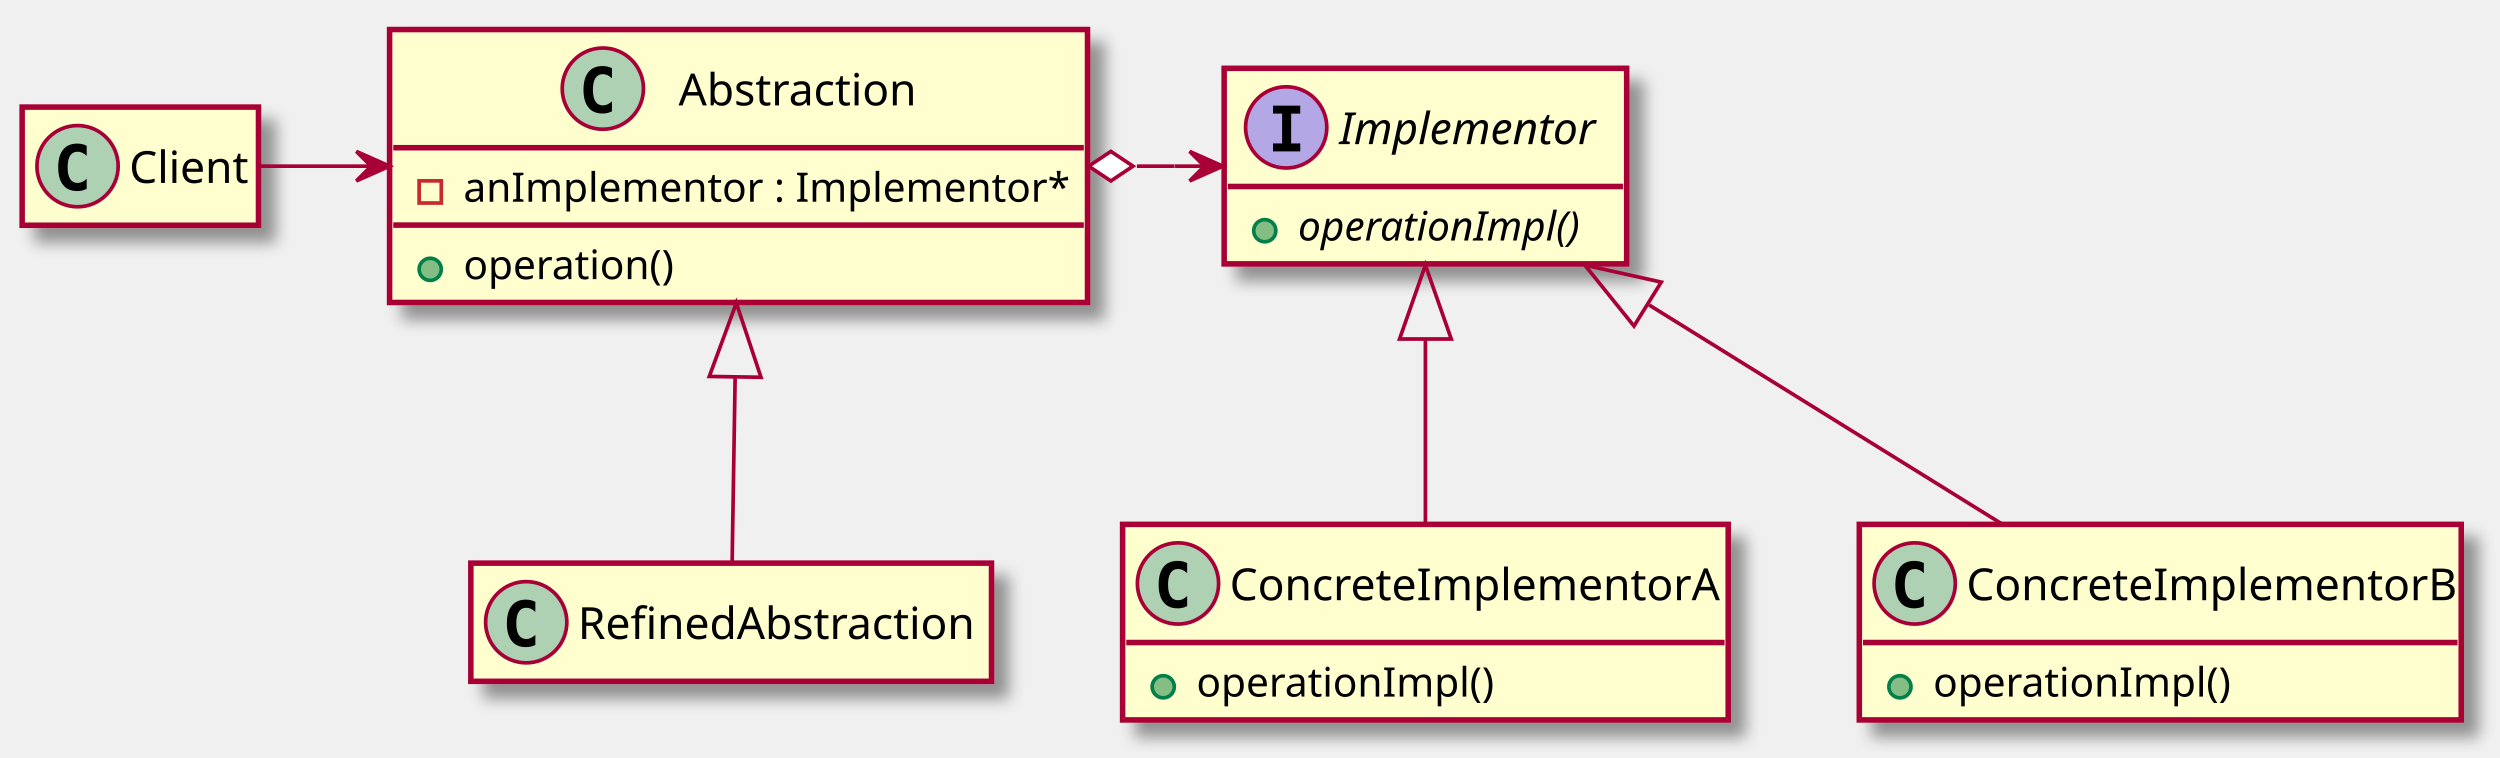
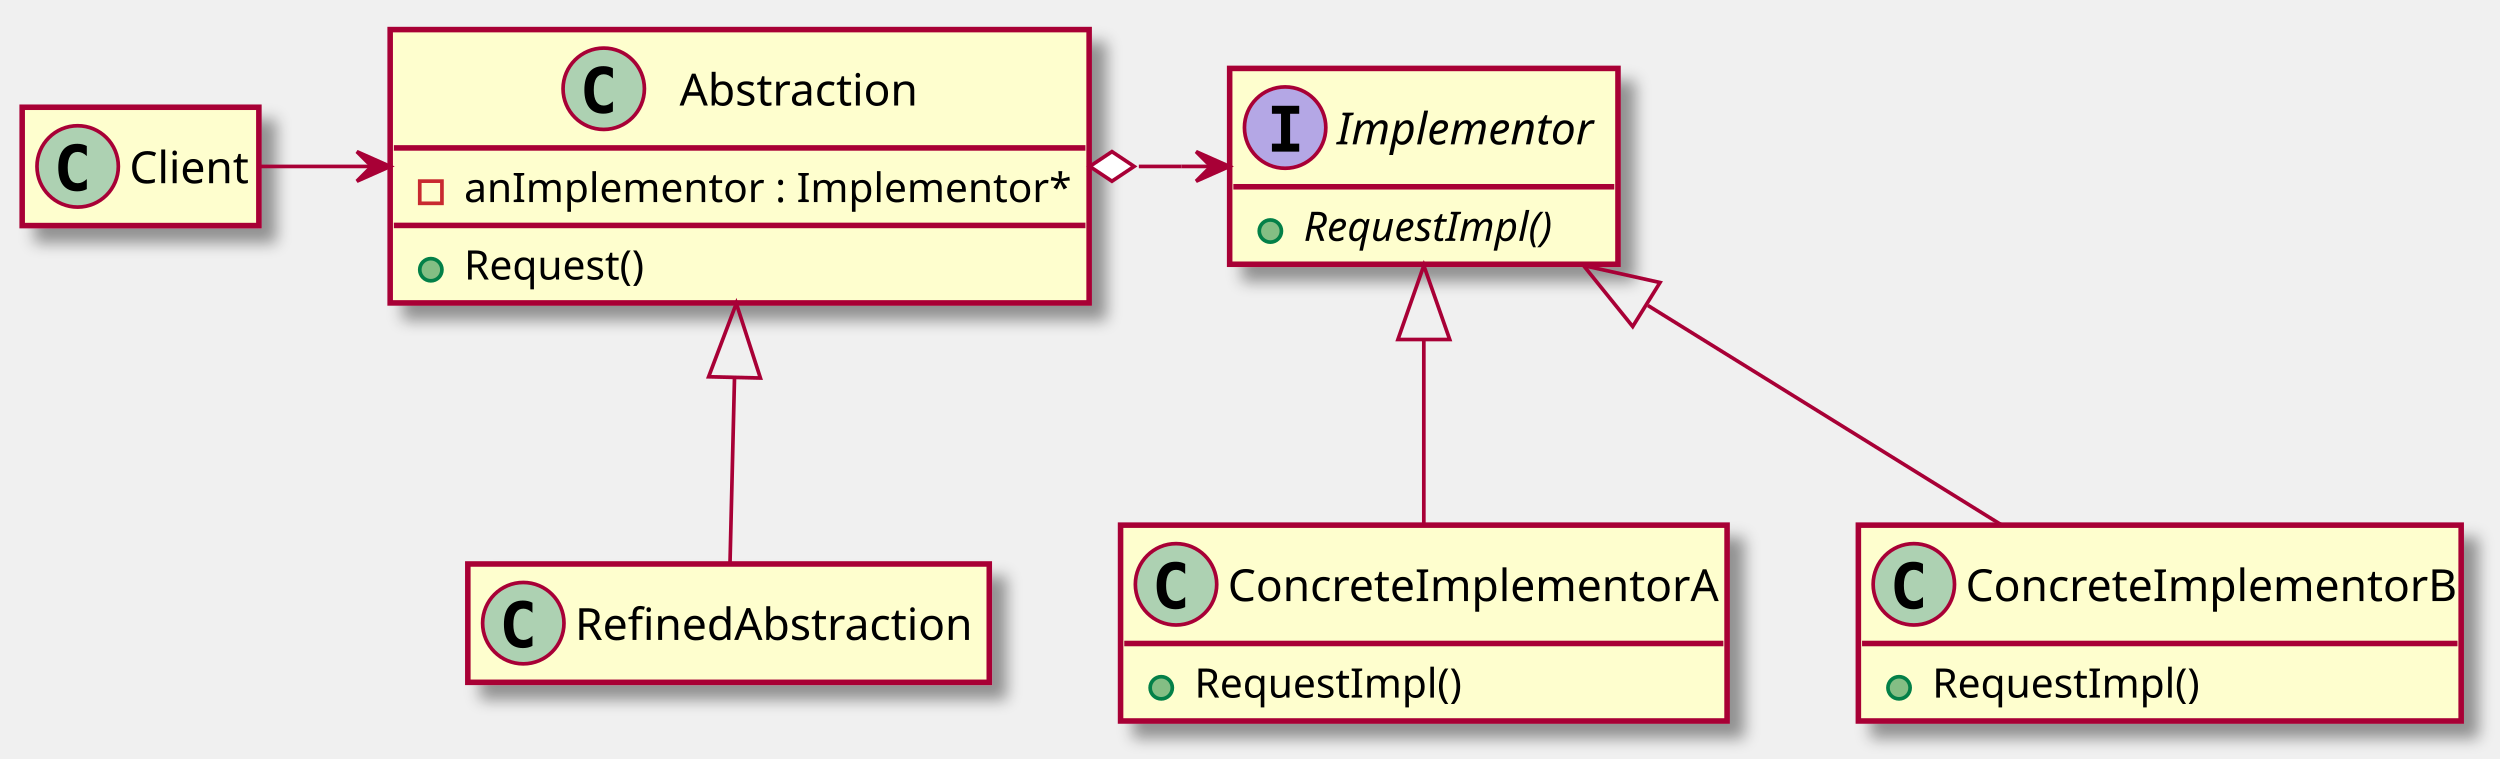
- <svg xmlns="http://www.w3.org/2000/svg" contentScriptType="application/ecmascript" contentStyleType="text/css" height="205px" preserveAspectRatio="none" style="width:677px;height:205px;" version="1.1" viewBox="0 0 677 205" width="677px" zoomAndPan="magnify">
+ <svg xmlns="http://www.w3.org/2000/svg" contentScriptType="application/ecmascript" contentStyleType="text/css" height="205px" preserveAspectRatio="none" style="width:676px;height:205px;" version="1.1" viewBox="0 0 676 205" width="676px" zoomAndPan="magnify">
  <defs>
-     <filter height="300%" id="fz4s3hb0xrz8j" width="300%" x="-1" y="-1">
+     <filter height="300%" id="f1ap82df094o4j" width="300%" x="-1" y="-1">
      <feGaussianBlur result="blurOut" stdDeviation="2.0" />
      <feColorMatrix in="blurOut" result="blurOut2" type="matrix" values="0 0 0 0 0 0 0 0 0 0 0 0 0 0 0 0 0 0 .4 0" />
      <feOffset dx="4.0" dy="4.0" in="blurOut2" result="blurOut3" />
      <feBlend in="SourceGraphic" in2="blurOut3" mode="normal" />
    </filter>
  </defs>
  <g>
-     <rect fill="#FEFECE" filter="url(#fz4s3hb0xrz8j)" height="32" id="Client" style="stroke: #A80036; stroke-width: 1.5;" width="64" x="6" y="29" />
+     <rect fill="#FEFECE" filter="url(#f1ap82df094o4j)" height="32" id="Client" style="stroke: #A80036; stroke-width: 1.5;" width="64" x="6" y="29" />
    <ellipse cx="21" cy="45" fill="#ADD1B2" rx="11" ry="11" style="stroke: #A80036; stroke-width: 1.0;" />
    <path d="M23.473,51.143 Q22.892,51.442 22.253,51.591 Q21.614,51.741 20.908,51.741 Q18.401,51.741 17.081,50.089 Q15.762,48.437 15.762,45.316 Q15.762,42.187 17.081,40.535 Q18.401,38.883 20.908,38.883 Q21.614,38.883 22.261,39.032 Q22.909,39.182 23.473,39.48 L23.473,42.203 Q22.842,41.622 22.249,41.352 Q21.655,41.083 21.024,41.083 Q19.68,41.083 18.995,42.149 Q18.31,43.216 18.31,45.316 Q18.31,47.408 18.995,48.474 Q19.68,49.541 21.024,49.541 Q21.655,49.541 22.249,49.271 Q22.842,49.002 23.473,48.42 Z " />
    <text fill="#000000" font-family="sans-serif" font-size="12" lengthAdjust="spacingAndGlyphs" textLength="32" x="35" y="49.535">Client</text>
-     <rect fill="#FEFECE" filter="url(#fz4s3hb0xrz8j)" height="73.91" id="Abstraction" style="stroke: #A80036; stroke-width: 1.5;" width="189" x="105.5" y="8" />
+     <rect fill="#FEFECE" filter="url(#f1ap82df094o4j)" height="73.91" id="Abstraction" style="stroke: #A80036; stroke-width: 1.5;" width="189" x="105.5" y="8" />
    <ellipse cx="163.25" cy="24" fill="#ADD1B2" rx="11" ry="11" style="stroke: #A80036; stroke-width: 1.0;" />
    <path d="M165.723,30.143 Q165.142,30.442 164.503,30.591 Q163.864,30.741 163.158,30.741 Q160.651,30.741 159.332,29.089 Q158.012,27.437 158.012,24.316 Q158.012,21.186 159.332,19.535 Q160.651,17.883 163.158,17.883 Q163.864,17.883 164.511,18.032 Q165.159,18.182 165.723,18.48 L165.723,21.203 Q165.092,20.622 164.499,20.352 Q163.905,20.082 163.274,20.082 Q161.93,20.082 161.245,21.149 Q160.56,22.216 160.56,24.316 Q160.56,26.408 161.245,27.474 Q161.93,28.541 163.274,28.541 Q163.905,28.541 164.499,28.271 Q165.092,28.002 165.723,27.42 Z " />
    <text fill="#000000" font-family="sans-serif" font-size="12" lengthAdjust="spacingAndGlyphs" textLength="65" x="183.75" y="28.535">Abstraction</text>
    <line style="stroke: #A80036; stroke-width: 1.5;" x1="106.5" x2="293.5" y1="40" y2="40" />
    <rect fill="none" height="6" style="stroke: #C82930; stroke-width: 1.0;" width="6" x="113.5" y="48.977" />
    <text fill="#000000" font-family="sans-serif" font-size="11" lengthAdjust="spacingAndGlyphs" textLength="163" x="125.5" y="54.635">anImplementor : Implementor*</text>
    <line style="stroke: #A80036; stroke-width: 1.5;" x1="106.5" x2="293.5" y1="60.955" y2="60.955" />
    <ellipse cx="116.5" cy="72.933" fill="#84BE84" rx="3" ry="3" style="stroke: #038048; stroke-width: 1.0;" />
-     <text fill="#000000" font-family="sans-serif" font-size="11" lengthAdjust="spacingAndGlyphs" textLength="60" x="125.5" y="75.59">operation()</text>
-     <rect fill="#FEFECE" filter="url(#fz4s3hb0xrz8j)" height="32" id="RefinedAbstraction" style="stroke: #A80036; stroke-width: 1.5;" width="141" x="127.5" y="152.5" />
-     <ellipse cx="142.5" cy="168.5" fill="#ADD1B2" rx="11" ry="11" style="stroke: #A80036; stroke-width: 1.0;" />
-     <path d="M144.973,174.643 Q144.392,174.942 143.753,175.091 Q143.114,175.241 142.408,175.241 Q139.901,175.241 138.582,173.589 Q137.262,171.937 137.262,168.816 Q137.262,165.686 138.582,164.035 Q139.901,162.383 142.408,162.383 Q143.114,162.383 143.761,162.532 Q144.409,162.682 144.973,162.981 L144.973,165.703 Q144.342,165.122 143.749,164.852 Q143.155,164.583 142.524,164.583 Q141.18,164.583 140.495,165.649 Q139.81,166.716 139.81,168.816 Q139.81,170.908 140.495,171.974 Q141.18,173.041 142.524,173.041 Q143.155,173.041 143.749,172.771 Q144.342,172.501 144.973,171.92 Z " />
-     <text fill="#000000" font-family="sans-serif" font-size="12" lengthAdjust="spacingAndGlyphs" textLength="109" x="156.5" y="173.035">RefinedAbstraction</text>
-     <rect fill="#FEFECE" filter="url(#fz4s3hb0xrz8j)" height="52.955" id="Implementor" style="stroke: #A80036; stroke-width: 1.5;" width="109" x="331.5" y="18.5" />
-     <ellipse cx="348.3" cy="34.5" fill="#B4A7E5" rx="11" ry="11" style="stroke: #A80036; stroke-width: 1.0;" />
-     <path d="M344.728,30.765 L344.728,28.607 L352.107,28.607 L352.107,30.765 L349.642,30.765 L349.642,38.842 L352.107,38.842 L352.107,41 L344.728,41 L344.728,38.842 L347.193,38.842 L347.193,30.765 Z " />
-     <text fill="#000000" font-family="sans-serif" font-size="12" font-style="italic" lengthAdjust="spacingAndGlyphs" textLength="73" x="362.7" y="39.035">Implementor</text>
-     <line style="stroke: #A80036; stroke-width: 1.5;" x1="332.5" x2="439.5" y1="50.5" y2="50.5" />
-     <ellipse cx="342.5" cy="62.477" fill="#84BE84" rx="3" ry="3" style="stroke: #038048; stroke-width: 1.0;" />
-     <text fill="#000000" font-family="sans-serif" font-size="11" font-style="italic" lengthAdjust="spacingAndGlyphs" textLength="83" x="351.5" y="65.135">operationImpl()</text>
-     <rect fill="#FEFECE" filter="url(#fz4s3hb0xrz8j)" height="52.955" id="ConcreteImplementorA" style="stroke: #A80036; stroke-width: 1.5;" width="164" x="304" y="142" />
-     <ellipse cx="319" cy="158" fill="#ADD1B2" rx="11" ry="11" style="stroke: #A80036; stroke-width: 1.0;" />
-     <path d="M321.473,164.143 Q320.892,164.442 320.253,164.591 Q319.614,164.741 318.908,164.741 Q316.401,164.741 315.082,163.089 Q313.762,161.437 313.762,158.316 Q313.762,155.186 315.082,153.535 Q316.401,151.883 318.908,151.883 Q319.614,151.883 320.261,152.032 Q320.909,152.182 321.473,152.481 L321.473,155.203 Q320.842,154.622 320.249,154.352 Q319.655,154.083 319.024,154.083 Q317.68,154.083 316.995,155.149 Q316.31,156.216 316.31,158.316 Q316.31,160.408 316.995,161.474 Q317.68,162.541 319.024,162.541 Q319.655,162.541 320.249,162.271 Q320.842,162.001 321.473,161.42 Z " />
-     <text fill="#000000" font-family="sans-serif" font-size="12" lengthAdjust="spacingAndGlyphs" textLength="132" x="333" y="162.535">ConcreteImplementorA</text>
-     <line style="stroke: #A80036; stroke-width: 1.5;" x1="305" x2="467" y1="174" y2="174" />
-     <ellipse cx="315" cy="185.977" fill="#84BE84" rx="3" ry="3" style="stroke: #038048; stroke-width: 1.0;" />
-     <text fill="#000000" font-family="sans-serif" font-size="11" lengthAdjust="spacingAndGlyphs" textLength="83" x="324" y="188.635">operationImpl()</text>
-     <rect fill="#FEFECE" filter="url(#fz4s3hb0xrz8j)" height="52.955" id="ConcreteImplementorB" style="stroke: #A80036; stroke-width: 1.5;" width="163" x="503.5" y="142" />
-     <ellipse cx="518.5" cy="158" fill="#ADD1B2" rx="11" ry="11" style="stroke: #A80036; stroke-width: 1.0;" />
-     <path d="M520.973,164.143 Q520.392,164.442 519.753,164.591 Q519.114,164.741 518.408,164.741 Q515.901,164.741 514.582,163.089 Q513.262,161.437 513.262,158.316 Q513.262,155.186 514.582,153.535 Q515.901,151.883 518.408,151.883 Q519.114,151.883 519.761,152.032 Q520.409,152.182 520.973,152.481 L520.973,155.203 Q520.342,154.622 519.749,154.352 Q519.155,154.083 518.524,154.083 Q517.18,154.083 516.495,155.149 Q515.81,156.216 515.81,158.316 Q515.81,160.408 516.495,161.474 Q517.18,162.541 518.524,162.541 Q519.155,162.541 519.749,162.271 Q520.342,162.001 520.973,161.42 Z " />
-     <text fill="#000000" font-family="sans-serif" font-size="12" lengthAdjust="spacingAndGlyphs" textLength="131" x="532.5" y="162.535">ConcreteImplementorB</text>
-     <line style="stroke: #A80036; stroke-width: 1.5;" x1="504.5" x2="665.5" y1="174" y2="174" />
-     <ellipse cx="514.5" cy="185.977" fill="#84BE84" rx="3" ry="3" style="stroke: #038048; stroke-width: 1.0;" />
-     <text fill="#000000" font-family="sans-serif" font-size="11" lengthAdjust="spacingAndGlyphs" textLength="83" x="523.5" y="188.635">operationImpl()</text>
+     <text fill="#000000" font-family="sans-serif" font-size="11" lengthAdjust="spacingAndGlyphs" textLength="51" x="125.5" y="75.59">Request()</text>
+     <rect fill="#FEFECE" filter="url(#f1ap82df094o4j)" height="32" id="RefinedAbstraction" style="stroke: #A80036; stroke-width: 1.5;" width="141" x="126.5" y="152.5" />
+     <ellipse cx="141.5" cy="168.5" fill="#ADD1B2" rx="11" ry="11" style="stroke: #A80036; stroke-width: 1.0;" />
+     <path d="M143.973,174.643 Q143.392,174.942 142.753,175.091 Q142.114,175.241 141.408,175.241 Q138.901,175.241 137.582,173.589 Q136.262,171.937 136.262,168.816 Q136.262,165.686 137.582,164.035 Q138.901,162.383 141.408,162.383 Q142.114,162.383 142.761,162.532 Q143.409,162.682 143.973,162.981 L143.973,165.703 Q143.342,165.122 142.749,164.852 Q142.155,164.583 141.524,164.583 Q140.18,164.583 139.495,165.649 Q138.81,166.716 138.81,168.816 Q138.81,170.908 139.495,171.974 Q140.18,173.041 141.524,173.041 Q142.155,173.041 142.749,172.771 Q143.342,172.501 143.973,171.92 Z " />
+     <text fill="#000000" font-family="sans-serif" font-size="12" lengthAdjust="spacingAndGlyphs" textLength="109" x="155.5" y="173.035">RefinedAbstraction</text>
+     <rect fill="#FEFECE" filter="url(#f1ap82df094o4j)" height="52.955" id="Implementor" style="stroke: #A80036; stroke-width: 1.5;" width="105" x="332.5" y="18.5" />
+     <ellipse cx="347.5" cy="34.5" fill="#B4A7E5" rx="11" ry="11" style="stroke: #A80036; stroke-width: 1.0;" />
+     <path d="M343.928,30.765 L343.928,28.607 L351.307,28.607 L351.307,30.765 L348.842,30.765 L348.842,38.842 L351.307,38.842 L351.307,41 L343.928,41 L343.928,38.842 L346.393,38.842 L346.393,30.765 Z " />
+     <text fill="#000000" font-family="sans-serif" font-size="12" font-style="italic" lengthAdjust="spacingAndGlyphs" textLength="73" x="361.5" y="39.035">Implementor</text>
+     <line style="stroke: #A80036; stroke-width: 1.5;" x1="333.5" x2="436.5" y1="50.5" y2="50.5" />
+     <ellipse cx="343.5" cy="62.477" fill="#84BE84" rx="3" ry="3" style="stroke: #038048; stroke-width: 1.0;" />
+     <text fill="#000000" font-family="sans-serif" font-size="11" font-style="italic" lengthAdjust="spacingAndGlyphs" textLength="74" x="352.5" y="65.135">RequestImpl()</text>
+     <rect fill="#FEFECE" filter="url(#f1ap82df094o4j)" height="52.955" id="ConcreteImplementorA" style="stroke: #A80036; stroke-width: 1.5;" width="164" x="303" y="142" />
+     <ellipse cx="318" cy="158" fill="#ADD1B2" rx="11" ry="11" style="stroke: #A80036; stroke-width: 1.0;" />
+     <path d="M320.473,164.143 Q319.892,164.442 319.253,164.591 Q318.614,164.741 317.908,164.741 Q315.401,164.741 314.082,163.089 Q312.762,161.437 312.762,158.316 Q312.762,155.186 314.082,153.535 Q315.401,151.883 317.908,151.883 Q318.614,151.883 319.261,152.032 Q319.909,152.182 320.473,152.481 L320.473,155.203 Q319.842,154.622 319.249,154.352 Q318.655,154.083 318.024,154.083 Q316.68,154.083 315.995,155.149 Q315.31,156.216 315.31,158.316 Q315.31,160.408 315.995,161.474 Q316.68,162.541 318.024,162.541 Q318.655,162.541 319.249,162.271 Q319.842,162.001 320.473,161.42 Z " />
+     <text fill="#000000" font-family="sans-serif" font-size="12" lengthAdjust="spacingAndGlyphs" textLength="132" x="332" y="162.535">ConcreteImplementorA</text>
+     <line style="stroke: #A80036; stroke-width: 1.5;" x1="304" x2="466" y1="174" y2="174" />
+     <ellipse cx="314" cy="185.977" fill="#84BE84" rx="3" ry="3" style="stroke: #038048; stroke-width: 1.0;" />
+     <text fill="#000000" font-family="sans-serif" font-size="11" lengthAdjust="spacingAndGlyphs" textLength="74" x="323" y="188.635">RequestImpl()</text>
+     <rect fill="#FEFECE" filter="url(#f1ap82df094o4j)" height="52.955" id="ConcreteImplementorB" style="stroke: #A80036; stroke-width: 1.5;" width="163" x="502.5" y="142" />
+     <ellipse cx="517.5" cy="158" fill="#ADD1B2" rx="11" ry="11" style="stroke: #A80036; stroke-width: 1.0;" />
+     <path d="M519.973,164.143 Q519.392,164.442 518.753,164.591 Q518.114,164.741 517.408,164.741 Q514.901,164.741 513.582,163.089 Q512.262,161.437 512.262,158.316 Q512.262,155.186 513.582,153.535 Q514.901,151.883 517.408,151.883 Q518.114,151.883 518.761,152.032 Q519.409,152.182 519.973,152.481 L519.973,155.203 Q519.342,154.622 518.749,154.352 Q518.155,154.083 517.524,154.083 Q516.18,154.083 515.495,155.149 Q514.81,156.216 514.81,158.316 Q514.81,160.408 515.495,161.474 Q516.18,162.541 517.524,162.541 Q518.155,162.541 518.749,162.271 Q519.342,162.001 519.973,161.42 Z " />
+     <text fill="#000000" font-family="sans-serif" font-size="12" lengthAdjust="spacingAndGlyphs" textLength="131" x="531.5" y="162.535">ConcreteImplementorB</text>
+     <line style="stroke: #A80036; stroke-width: 1.5;" x1="503.5" x2="664.5" y1="174" y2="174" />
+     <ellipse cx="513.5" cy="185.977" fill="#84BE84" rx="3" ry="3" style="stroke: #038048; stroke-width: 1.0;" />
+     <text fill="#000000" font-family="sans-serif" font-size="11" lengthAdjust="spacingAndGlyphs" textLength="74" x="522.5" y="188.635">RequestImpl()</text>
    <path d="M70.273,45 C80.27,45 90.267,45 100.264,45 " fill="none" id="Client-Abstraction" style="stroke: #A80036; stroke-width: 1.0;" />
    <polygon fill="#A80036" points="105.492,45,96.492,41,100.492,45,96.492,49,105.492,45" style="stroke: #A80036; stroke-width: 1.0;" />
-     <path d="M199.073,102.214 C198.776,120.582 198.47,139.488 198.261,152.384 " fill="none" id="Abstraction-RefinedAbstraction" style="stroke: #A80036; stroke-width: 1.0;" />
-     <polygon fill="none" points="192.077,101.938,199.4,82.054,206.075,102.165,192.077,101.938" style="stroke: #A80036; stroke-width: 1.0;" />
-     <path d="M307.873,45 C311.267,45 314.661,45 318.055,45 " fill="none" id="Abstraction-Implementor" style="stroke: #A80036; stroke-width: 1.0;" />
-     <polygon fill="#A80036" points="331.147,45,322.147,41,326.147,45,322.147,49,331.147,45" style="stroke: #A80036; stroke-width: 1.0;" />
-     <line style="stroke: #A80036; stroke-width: 1.0;" x1="326.147" x2="318.147" y1="45" y2="45" />
-     <polygon fill="#FFFFFF" points="294.816,45,300.816,49,306.816,45,300.816,41,294.816,45" style="stroke: #A80036; stroke-width: 1.0;" />
-     <path d="M386,91.906 C386,108.768 386,127.199 386,141.755 " fill="none" id="Implementor-ConcreteImplementorA" style="stroke: #A80036; stroke-width: 1.0;" />
-     <polygon fill="none" points="379,91.798,386,71.798,393,91.798,379,91.798" style="stroke: #A80036; stroke-width: 1.0;" />
-     <path d="M446.577,82.595 C477.484,101.775 514.339,124.647 542.246,141.967 " fill="none" id="Implementor-ConcreteImplementorB" style="stroke: #A80036; stroke-width: 1.0;" />
-     <polygon fill="none" points="442.482,88.292,429.18,71.798,449.865,76.396,442.482,88.292" style="stroke: #A80036; stroke-width: 1.0;" />
+     <path d="M198.61,102.214 C198.164,120.582 197.705,139.488 197.392,152.384 " fill="none" id="Abstraction-RefinedAbstraction" style="stroke: #A80036; stroke-width: 1.0;" />
+     <polygon fill="none" points="191.616,101.878,199.1,82.054,205.612,102.218,191.616,101.878" style="stroke: #A80036; stroke-width: 1.0;" />
+     <path d="M307.942,45 C311.767,45 315.592,45 319.418,45 " fill="none" id="Abstraction-Implementor" style="stroke: #A80036; stroke-width: 1.0;" />
+     <polygon fill="#A80036" points="332.424,45,323.424,41,327.424,45,323.424,49,332.424,45" style="stroke: #A80036; stroke-width: 1.0;" />
+     <line style="stroke: #A80036; stroke-width: 1.0;" x1="327.424" x2="319.424" y1="45" y2="45" />
+     <polygon fill="#FFFFFF" points="294.668,45,300.668,49,306.668,45,300.668,41,294.668,45" style="stroke: #A80036; stroke-width: 1.0;" />
+     <path d="M385,91.906 C385,108.768 385,127.199 385,141.755 " fill="none" id="Implementor-ConcreteImplementorA" style="stroke: #A80036; stroke-width: 1.0;" />
+     <polygon fill="none" points="378,91.798,385,71.798,392,91.798,378,91.798" style="stroke: #A80036; stroke-width: 1.0;" />
+     <path d="M445.577,82.595 C476.484,101.775 513.339,124.647 541.246,141.967 " fill="none" id="Implementor-ConcreteImplementorB" style="stroke: #A80036; stroke-width: 1.0;" />
+     <polygon fill="none" points="441.482,88.292,428.18,71.798,448.865,76.396,441.482,88.292" style="stroke: #A80036; stroke-width: 1.0;" />
  </g>
</svg>
